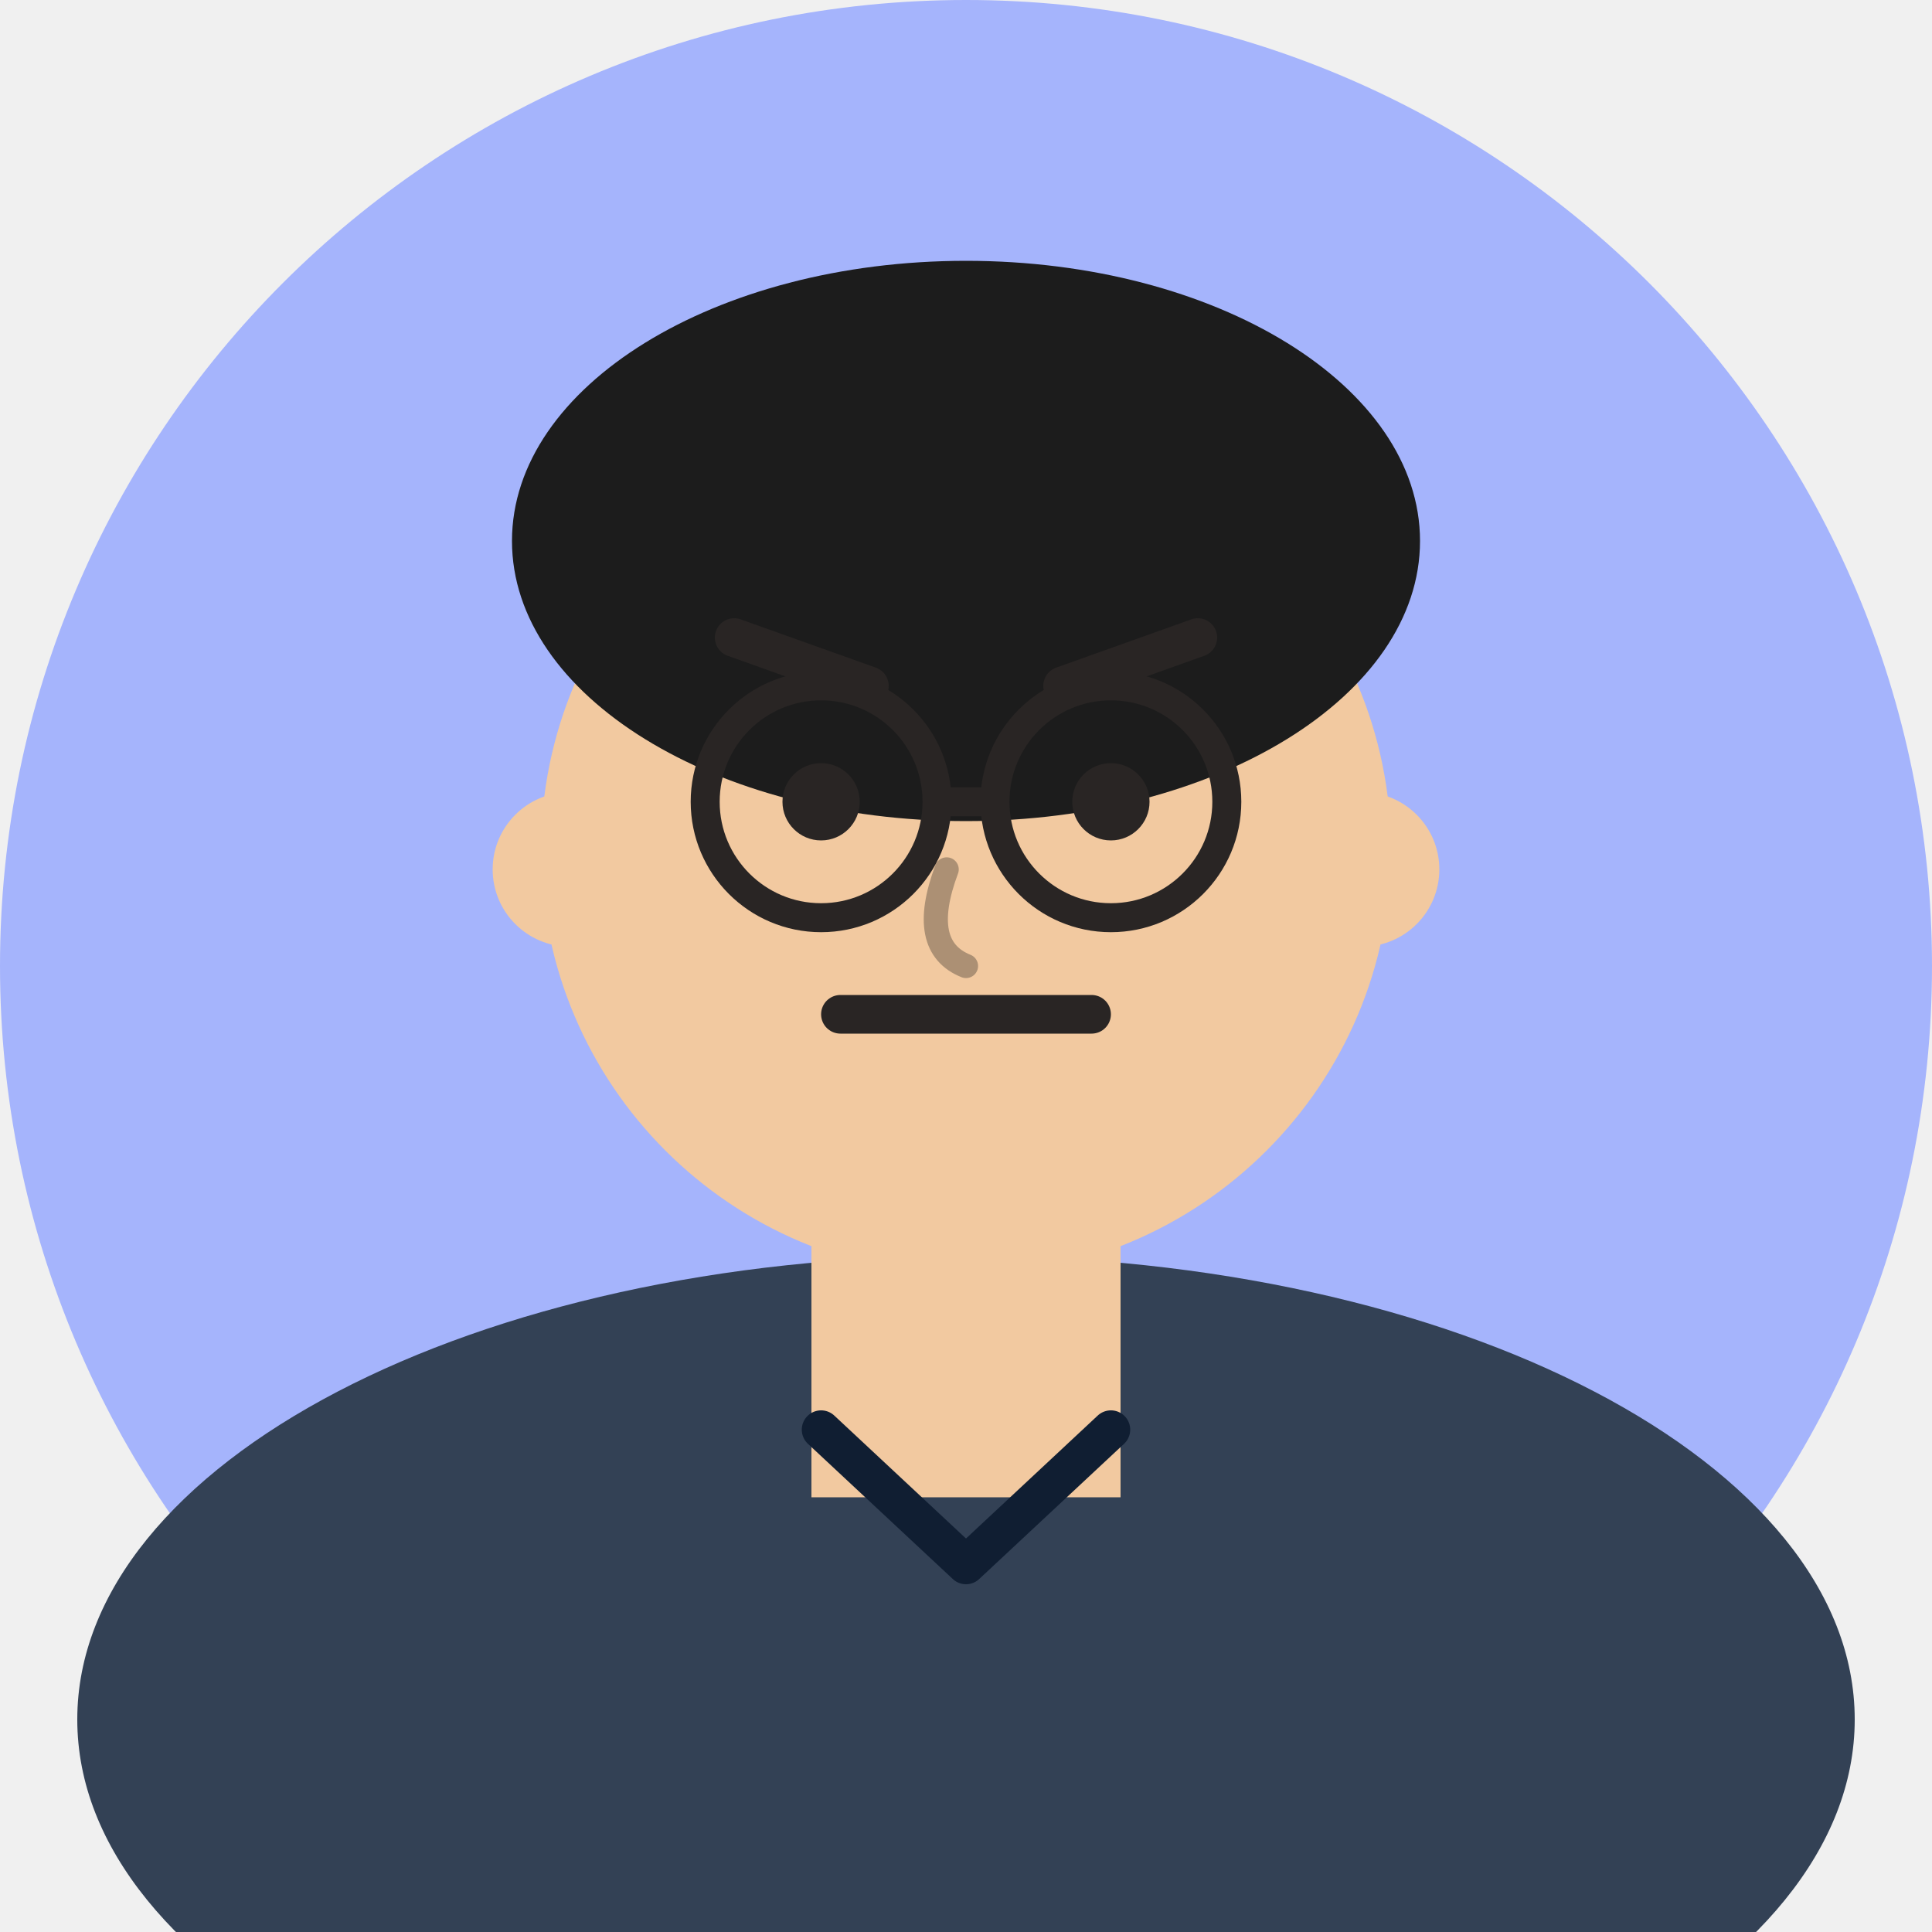
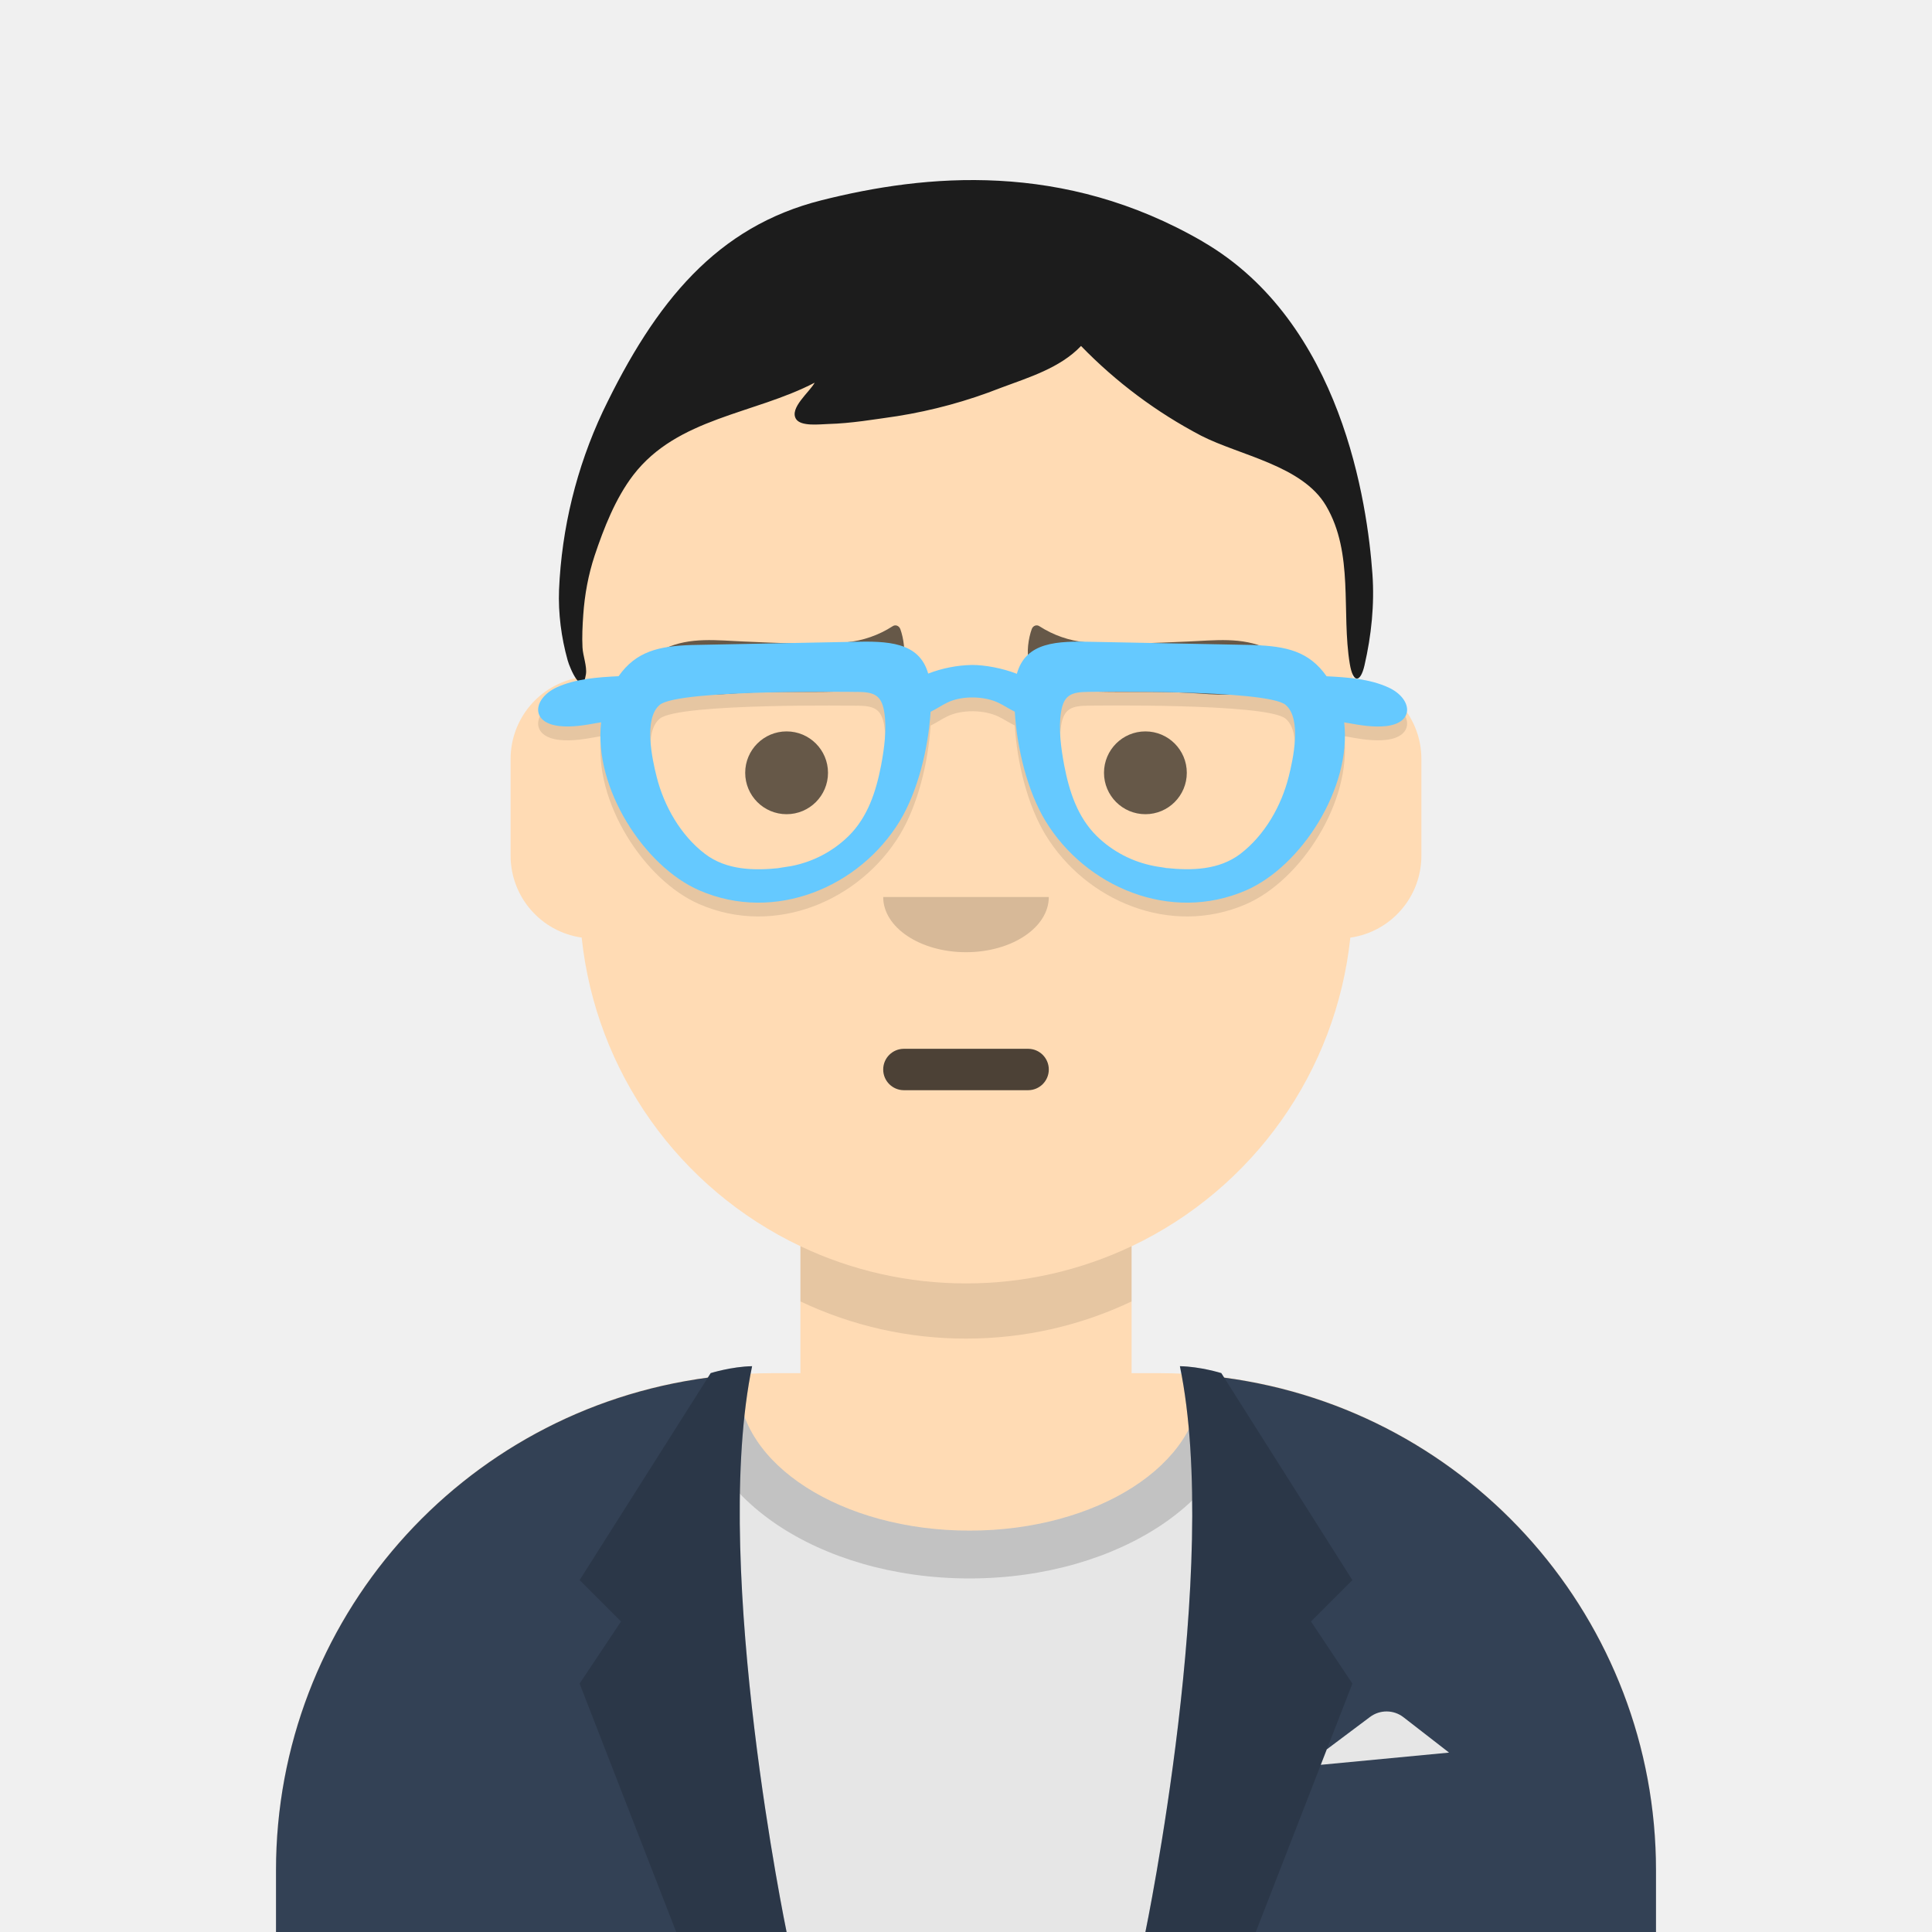
- <svg xmlns="http://www.w3.org/2000/svg" viewBox="0 0 200 200" role="img" aria-label="論理的な分析者">
-   <circle cx="100" cy="100" r="100" fill="#a5b4fc" />
-   <ellipse cx="100" cy="178" rx="92" ry="48" fill="#334155" />
-   <rect x="84" y="110" width="32" height="45" fill="#f2c9a0" />
-   <path d="M85,148 L100,162 L115,148" fill="none" stroke="#101e32" stroke-width="4" stroke-linecap="round" stroke-linejoin="round" />
-   <circle cx="59" cy="90" r="8" fill="#f2c9a0" />
-   <circle cx="141" cy="90" r="8" fill="#f2c9a0" />
-   <circle cx="100" cy="88" r="44" fill="#f2c9a0" />
-   <ellipse cx="100" cy="56" rx="47" ry="29" fill="#1c1c1c" />
-   <circle cx="85" cy="83" r="4" fill="#292524" />
-   <circle cx="115" cy="83" r="4" fill="#292524" />
-   <line x1="76" y1="66" x2="90" y2="71" stroke="#292524" stroke-width="4" stroke-linecap="round" />
-   <line x1="110" y1="71" x2="124" y2="66" stroke="#292524" stroke-width="4" stroke-linecap="round" />
-   <path d="M98,90 Q95,98 100,100" fill="none" stroke="rgba(41,37,36,0.35)" stroke-width="2.5" stroke-linecap="round" />
-   <line x1="87" y1="105" x2="113" y2="105" stroke="#292524" stroke-width="4" stroke-linecap="round" />
-   <circle cx="85" cy="83" r="12" fill="none" stroke="#292524" stroke-width="3" />
-   <circle cx="115" cy="83" r="12" fill="none" stroke="#292524" stroke-width="3" />
-   <line x1="97" y1="83" x2="103" y2="83" stroke="#292524" stroke-width="3" />
+ <svg xmlns="http://www.w3.org/2000/svg" viewBox="0 0 280 280" fill="none" shape-rendering="auto">
+   <mask id="viewboxMask">
+     <rect width="280" height="280" rx="0" ry="0" x="0" y="0" fill="#fff" />
+   </mask>
+   <g mask="url(#viewboxMask)">
+     <g transform="translate(8)">
+       <path d="M132 36a56 56 0 0 0-56 56v6.17A12 12 0 0 0 66 110v14a12 12 0 0 0 10.3 11.88 56.04 56.04 0 0 0 31.7 44.73v18.4h-4a72 72 0 0 0-72 72v9h200v-9a72 72 0 0 0-72-72h-4v-18.39a56.04 56.04 0 0 0 31.7-44.73A12 12 0 0 0 198 124v-14a12 12 0 0 0-10-11.83V92a56 56 0 0 0-56-56Z" fill="#ffdbb4" />
+       <path d="M108 180.61v8a55.79 55.79 0 0 0 24 5.39c8.59 0 16.73-1.93 24-5.39v-8a55.79 55.79 0 0 1-24 5.39 55.79 55.79 0 0 1-24-5.39Z" fill="#000" fill-opacity=".1" />
+       <g transform="translate(0 170)">
+         <path d="M132.5 51.83c18.5 0 33.5-9.62 33.5-21.48 0-.36-.01-.7-.04-1.06A72 72 0 0 1 232 101.04V110H32v-8.95a72 72 0 0 1 67.05-71.83c-.03.37-.05.75-.05 1.13 0 11.86 15 21.48 33.5 21.48Z" fill="#E6E6E6" />
+         <path d="M132.5 58.76c21.89 0 39.63-12.05 39.63-26.91 0-.6-.02-1.2-.08-1.8-2-.33-4.03-.59-6.1-.76.04.35.05.7.05 1.06 0 11.86-15 21.48-33.5 21.48S99 42.2 99 30.35c0-.38.02-.76.05-1.13-2.06.14-4.08.36-6.08.67-.07.65-.1 1.3-.1 1.96 0 14.86 17.74 26.91 39.63 26.91Z" fill="#000" fill-opacity=".16" />
+         <path d="M100.78 29.12 101 28c-2.96.05-6 1-6 1l-.42.66A72.01 72.01 0 0 0 32 101.06V110h74s-10.7-51.56-5.24-80.8l.02-.08ZM158 110s11-53 5-82c2.96.05 6 1 6 1l.42.66a72.01 72.01 0 0 1 62.58 71.4V110h-74Z" fill="#334155" />
+         <path d="M101 28c-6 29 5 82 5 82H90L76 74l6-9-6-6 19-30s3.04-.95 6-1ZM163 28c6 29-5 82-5 82h16l14-36-6-9 6-6-19-30s-3.04-.95-6-1Z" fill-rule="evenodd" clip-rule="evenodd" fill="#000" fill-opacity=".15" />
+         <path d="m183.42 85.77.87-2.24 6.27-4.7a4 4 0 0 1 4.85.05l6.6 5.12-18.59 1.77Z" fill="#E6E6E6" />
+       </g>
+       <g transform="translate(78 134)">
+         <rect x="42" y="18" width="24" height="6" rx="3" fill="#000" fill-opacity=".7" />
+       </g>
+       <g transform="translate(104 122)">
+         <path fill-rule="evenodd" clip-rule="evenodd" d="M16 8c0 4.42 5.37 8 12 8s12-3.58 12-8" fill="#000" fill-opacity=".16" />
+       </g>
+       <g transform="translate(76 90)">
+         <path d="M36 22a6 6 0 1 1-12 0 6 6 0 0 1 12 0ZM88 22a6 6 0 1 1-12 0 6 6 0 0 1 12 0Z" fill="#000" fill-opacity=".6" />
+       </g>
+       <g transform="translate(76 82)">
+         <path d="M38.66 11.1c-5 .35-9.92.08-14.92-.13-3.83-.16-7.72-.68-11.37 1.01-.7.32-4.53 2.28-4.44 3.35.07.85 3.93 2.2 4.63 2.44 3.67 1.29 7.18.9 10.95.66 4.64-.27 9.25-.07 13.87-.2 3.12-.1 7.92-.63 9.46-4.4.46-1.14.1-3.42-.36-4.66-.19-.5-.72-.69-1.13-.4a15.04 15.04 0 0 1-6.68 2.32ZM73.34 11.1c5 .35 9.92.08 14.92-.13 3.83-.16 7.72-.68 11.37 1.01.7.32 4.53 2.28 4.44 3.35-.07.85-3.93 2.2-4.63 2.44-3.67 1.29-7.18.9-10.95.66-4.63-.27-9.24-.07-13.86-.2-3.12-.1-7.92-.63-9.46-4.4-.46-1.14-.1-3.42.36-4.66.18-.5.72-.69 1.13-.4a15.04 15.04 0 0 0 6.68 2.32Z" fill-rule="evenodd" clip-rule="evenodd" fill="#000" fill-opacity=".6" />
+       </g>
+       <g transform="translate(-1)">
+         <path fill-rule="evenodd" clip-rule="evenodd" d="M167.3 35c-20.18-11.7-40.17-9.78-55.26-5.97-15.1 3.8-24.02 14.62-31.68 30.62a67.68 67.68 0 0 0-6.34 25.83c-.13 3.41.33 6.94 1.25 10.22.33 1.2 2.15 5.39 2.65 2 .17-1.12-.44-2.67-.5-3.86-.08-1.57 0-3.16.11-4.73.2-2.92.73-5.8 1.65-8.59 1.33-3.98 3.02-8.3 5.6-11.67 6.4-8.33 17.49-8.8 26.29-13.39-.77 1.4-3.7 3.68-2.7 5.27.71 1.1 3.38.76 4.65.72 3.35-.09 6.72-.67 10.02-1.14a71.5 71.5 0 0 0 15-4.1c4.02-1.5 8.61-2.88 11.63-6.07a68.67 68.67 0 0 0 17.4 13c5.62 2.88 14.68 4.32 18.11 10.16 4.07 6.91 2.2 15.4 3.44 22.9.47 2.85 1.54 2.79 2.13.24 1-4.33 1.47-8.83 1.15-13.28-.72-10.05-4.4-36.45-24.6-48.15Z" fill="#1c1c1c" />
+       </g>
+       <g transform="translate(49 72)" />
+       <g transform="translate(62 42)">
+         <g fill-rule="evenodd" clip-rule="evenodd">
+           <path d="M111.71 53.49c4.67.16 8 .88 10.55 4.52 3.01.15 6.25.37 8.98 1.63 3.39 1.56 3.9 5.1-.36 5.59-1.86.2-3.72-.12-5.55-.45l-.19-.03-.33-.06c1.1 9.46-6.21 20.87-14.23 24.35C99.6 93.8 87.34 88.53 81.53 79c-2.62-4.3-4.14-10.51-4.46-15.86-.42-.2-.83-.44-1.23-.67-.38-.22-.76-.44-1.12-.61-2-.98-5.34-1.1-7.5 0-.35.17-.7.37-1.05.58-.42.25-.86.5-1.3.72C64.53 68.5 63.01 74.7 60.4 79c-5.8 9.53-18.07 14.8-29.05 10.04-8.02-3.48-15.33-14.89-14.23-24.35l-.33.06-.2.03c-1.83.33-3.7.66-5.55.45-4.27-.5-3.74-4.03-.36-5.6 2.72-1.25 5.96-1.47 8.97-1.62 2.55-3.63 5.88-4.36 10.55-4.52l23.29-.46c5.19-.14 9.72 0 11.03 4.6a18.7 18.7 0 0 1 6.35-1.25c1.86 0 4.35.45 6.5 1.28 1.3-4.64 5.83-4.77 11.03-4.63l23.3.46Zm-24.03 6.78c-2.37.03-3.5.42-3.9 2.9-.4 2.5 0 5.31.46 7.78.73 3.77 1.92 7.46 4.71 10.22a16.24 16.24 0 0 0 8.32 4.34c.11.03.54.1.96.16.63.1 1.23.18.71.13l-.1-.01h-.06a47.08 47.08 0 0 1 .16 0c3.73.4 7.72.32 10.82-2.04 3.53-2.7 5.95-6.95 7.01-11.2.63-2.48 1.93-8.42-.46-10.4-2.73-2.28-28.63-1.88-28.63-1.88Zm-33.43 0c2.37.03 3.5.42 3.9 2.9.4 2.5 0 5.32-.46 7.78-.73 3.77-1.92 7.46-4.71 10.22a16.23 16.23 0 0 1-8.32 4.35l-.96.15c-.64.1-1.26.19-.68.13-3.73.4-7.74.32-10.85-2.05-3.53-2.69-5.95-6.95-7.01-11.2-.63-2.48-1.93-8.42.46-10.4 2.73-2.28 28.63-1.87 28.63-1.87Zm-10.93 25.5Z" fill="#000" fill-opacity=".1" />
+           <path d="M111.71 51.49c4.67.16 8 .88 10.55 4.52 3.01.15 6.25.37 8.98 1.63 3.39 1.56 3.9 5.1-.36 5.59-1.86.2-3.72-.12-5.55-.45l-.19-.03-.33-.06c1.1 9.46-6.21 20.87-14.23 24.35C99.6 91.8 87.34 86.53 81.53 77c-2.62-4.3-4.14-10.51-4.46-15.86-.42-.2-.83-.44-1.23-.67-.38-.22-.76-.44-1.12-.61-2-.98-5.34-1.1-7.5 0-.35.17-.7.37-1.05.58-.42.25-.86.5-1.3.72C64.53 66.5 63.01 72.7 60.4 77c-5.8 9.53-18.07 14.8-29.05 10.04-8.02-3.48-15.33-14.89-14.23-24.35-.11 0-.22.03-.33.05l-.2.03c-1.83.33-3.7.66-5.55.45-4.27-.5-3.74-4.03-.36-5.6 2.72-1.25 5.96-1.47 8.97-1.62 2.55-3.63 5.88-4.36 10.55-4.52l23.29-.46c5.19-.14 9.72 0 11.03 4.6a18.7 18.7 0 0 1 6.35-1.25c1.86 0 4.35.45 6.5 1.28 1.3-4.64 5.83-4.77 11.03-4.63l23.3.46Zm-24.03 6.78c-2.37.03-3.5.42-3.9 2.9-.4 2.5 0 5.31.46 7.78.73 3.77 1.92 7.46 4.71 10.22a16.24 16.24 0 0 0 8.32 4.34c.11.03.54.1.96.16.63.1 1.23.18.71.13l-.1-.01h-.06a47.08 47.08 0 0 1 .16 0c3.73.4 7.72.32 10.82-2.04 3.53-2.7 5.95-6.95 7.01-11.2.63-2.48 1.93-8.42-.46-10.4-2.73-2.28-28.63-1.88-28.63-1.88Zm-33.43 0c2.37.03 3.5.42 3.9 2.9.4 2.5 0 5.32-.46 7.78-.73 3.77-1.92 7.46-4.71 10.22a16.23 16.23 0 0 1-8.32 4.35l-.96.15c-.64.1-1.26.19-.68.13-3.73.4-7.74.32-10.85-2.05-3.53-2.69-5.95-6.95-7.01-11.2-.63-2.48-1.93-8.42.46-10.4 2.73-2.28 28.63-1.87 28.63-1.87Zm-10.93 25.5Z" fill="#65c9ff" />
+         </g>
+       </g>
+     </g>
+   </g>
</svg>
